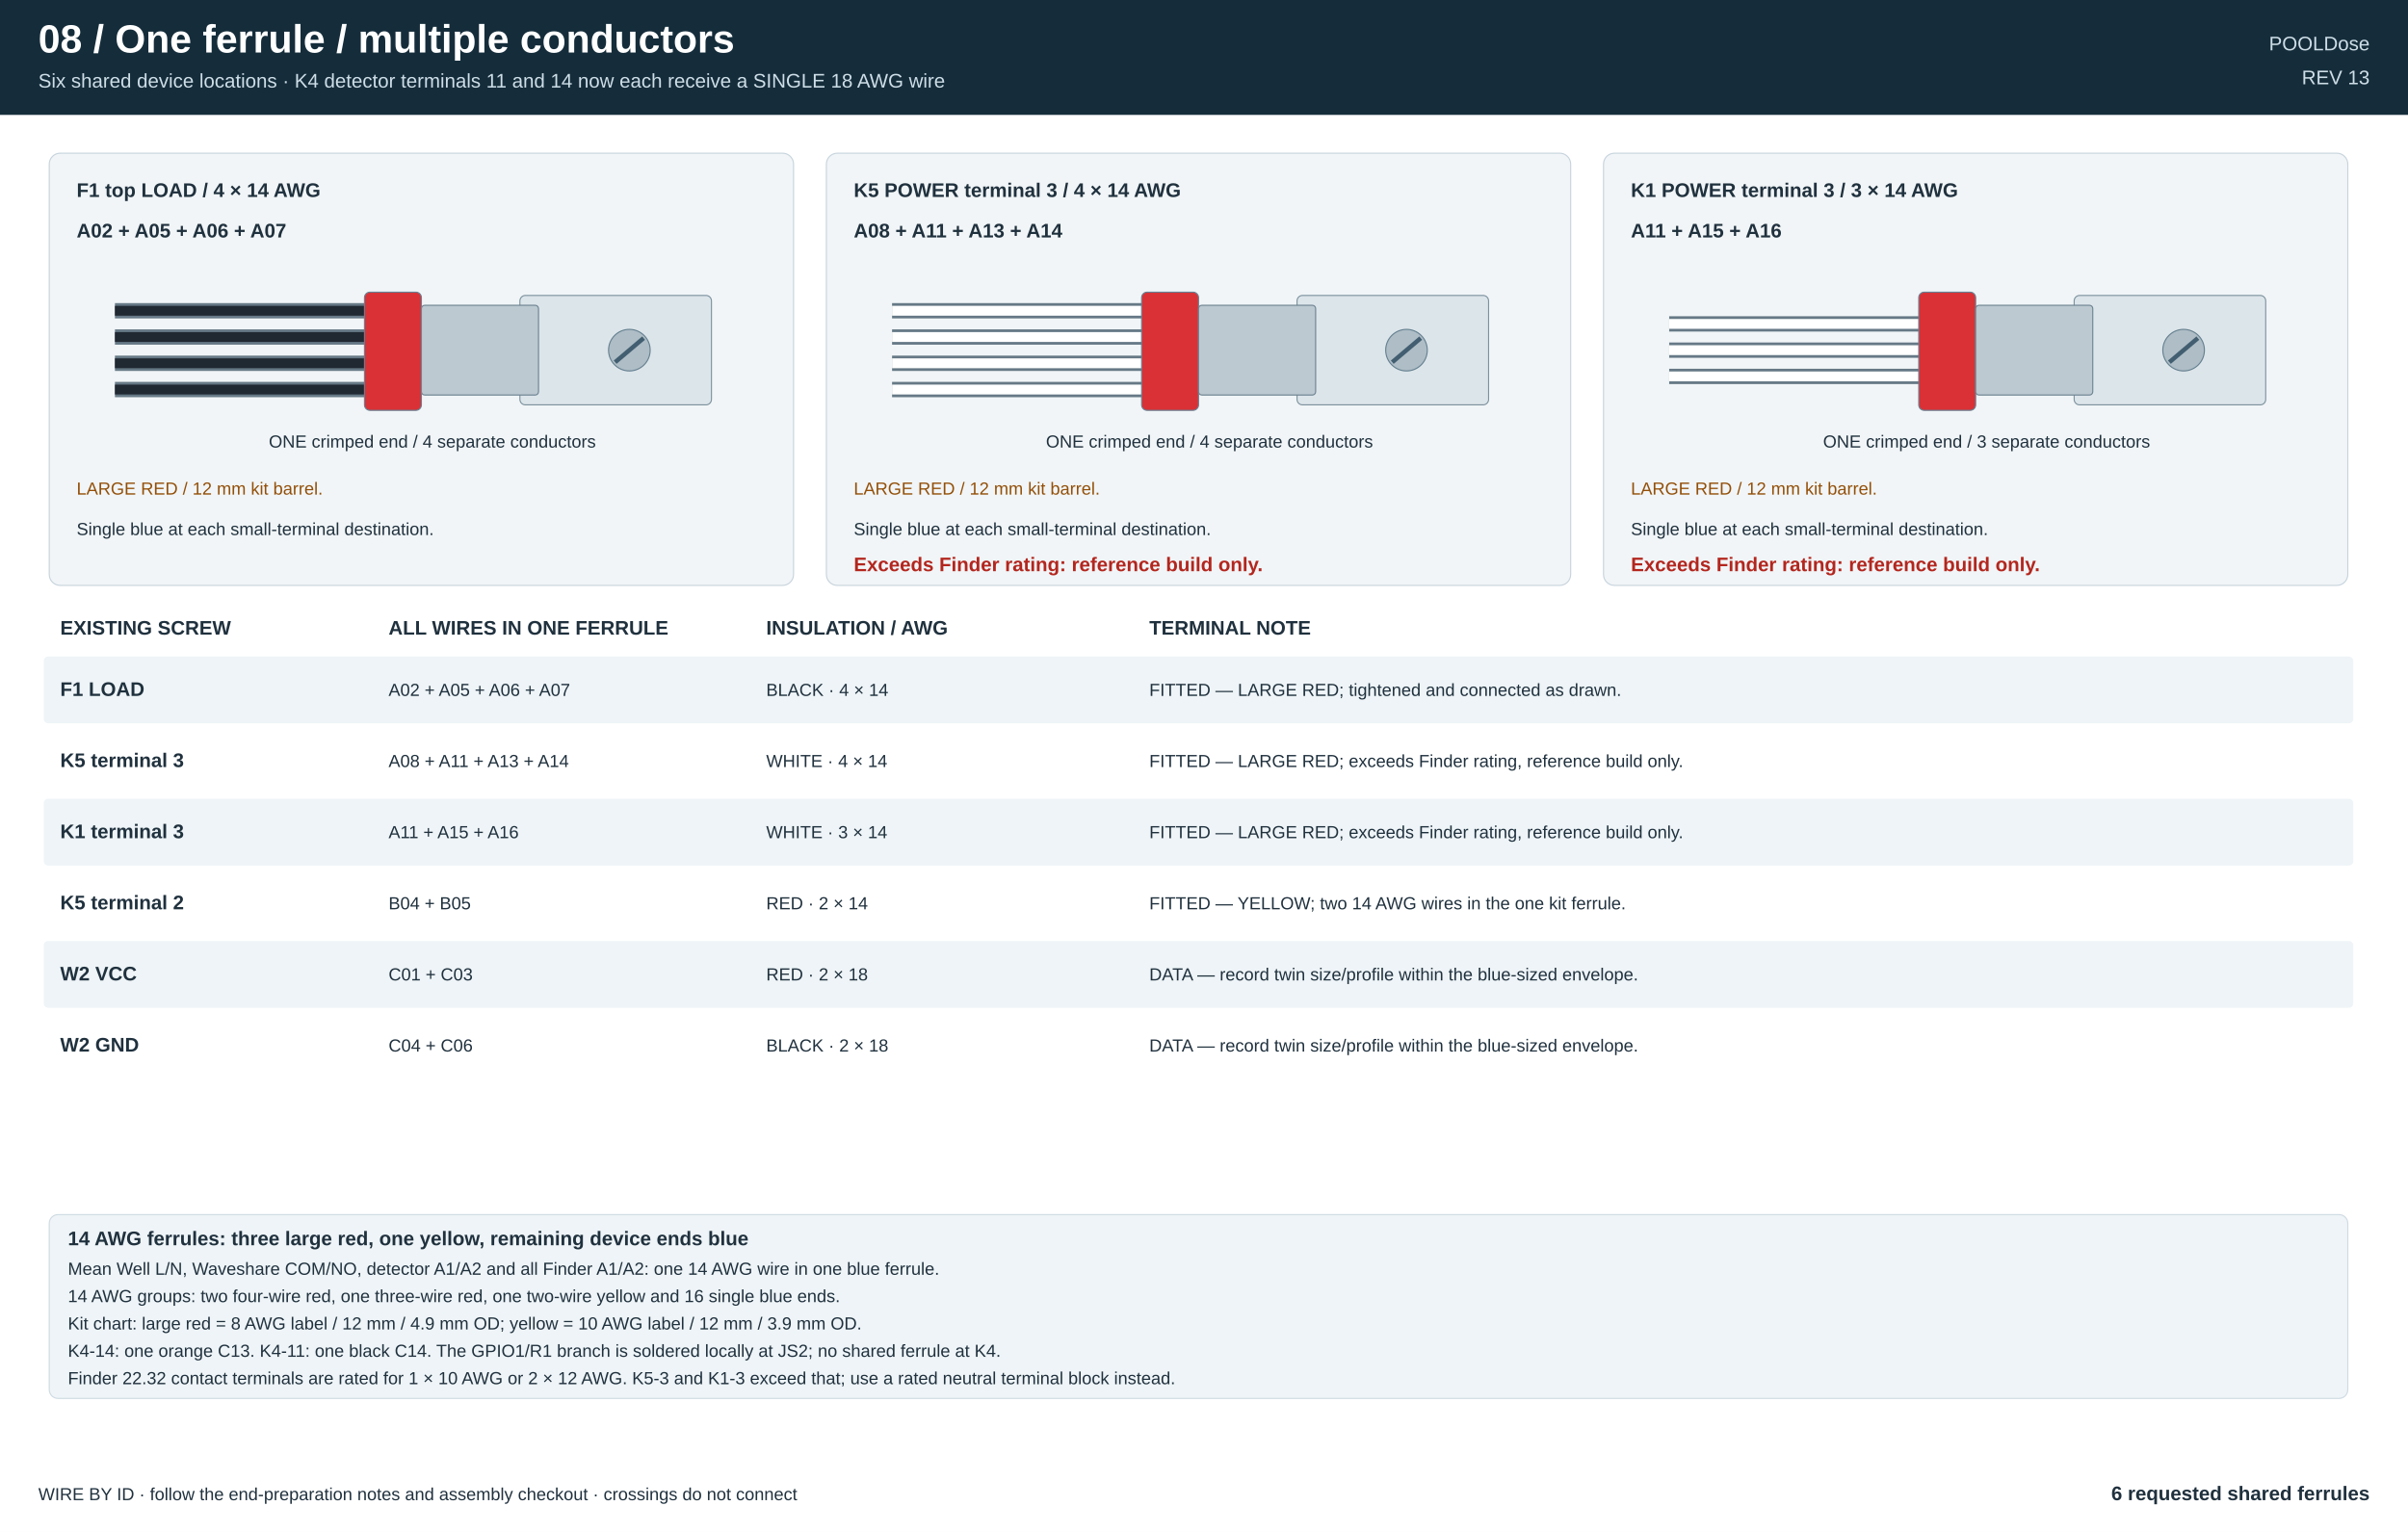
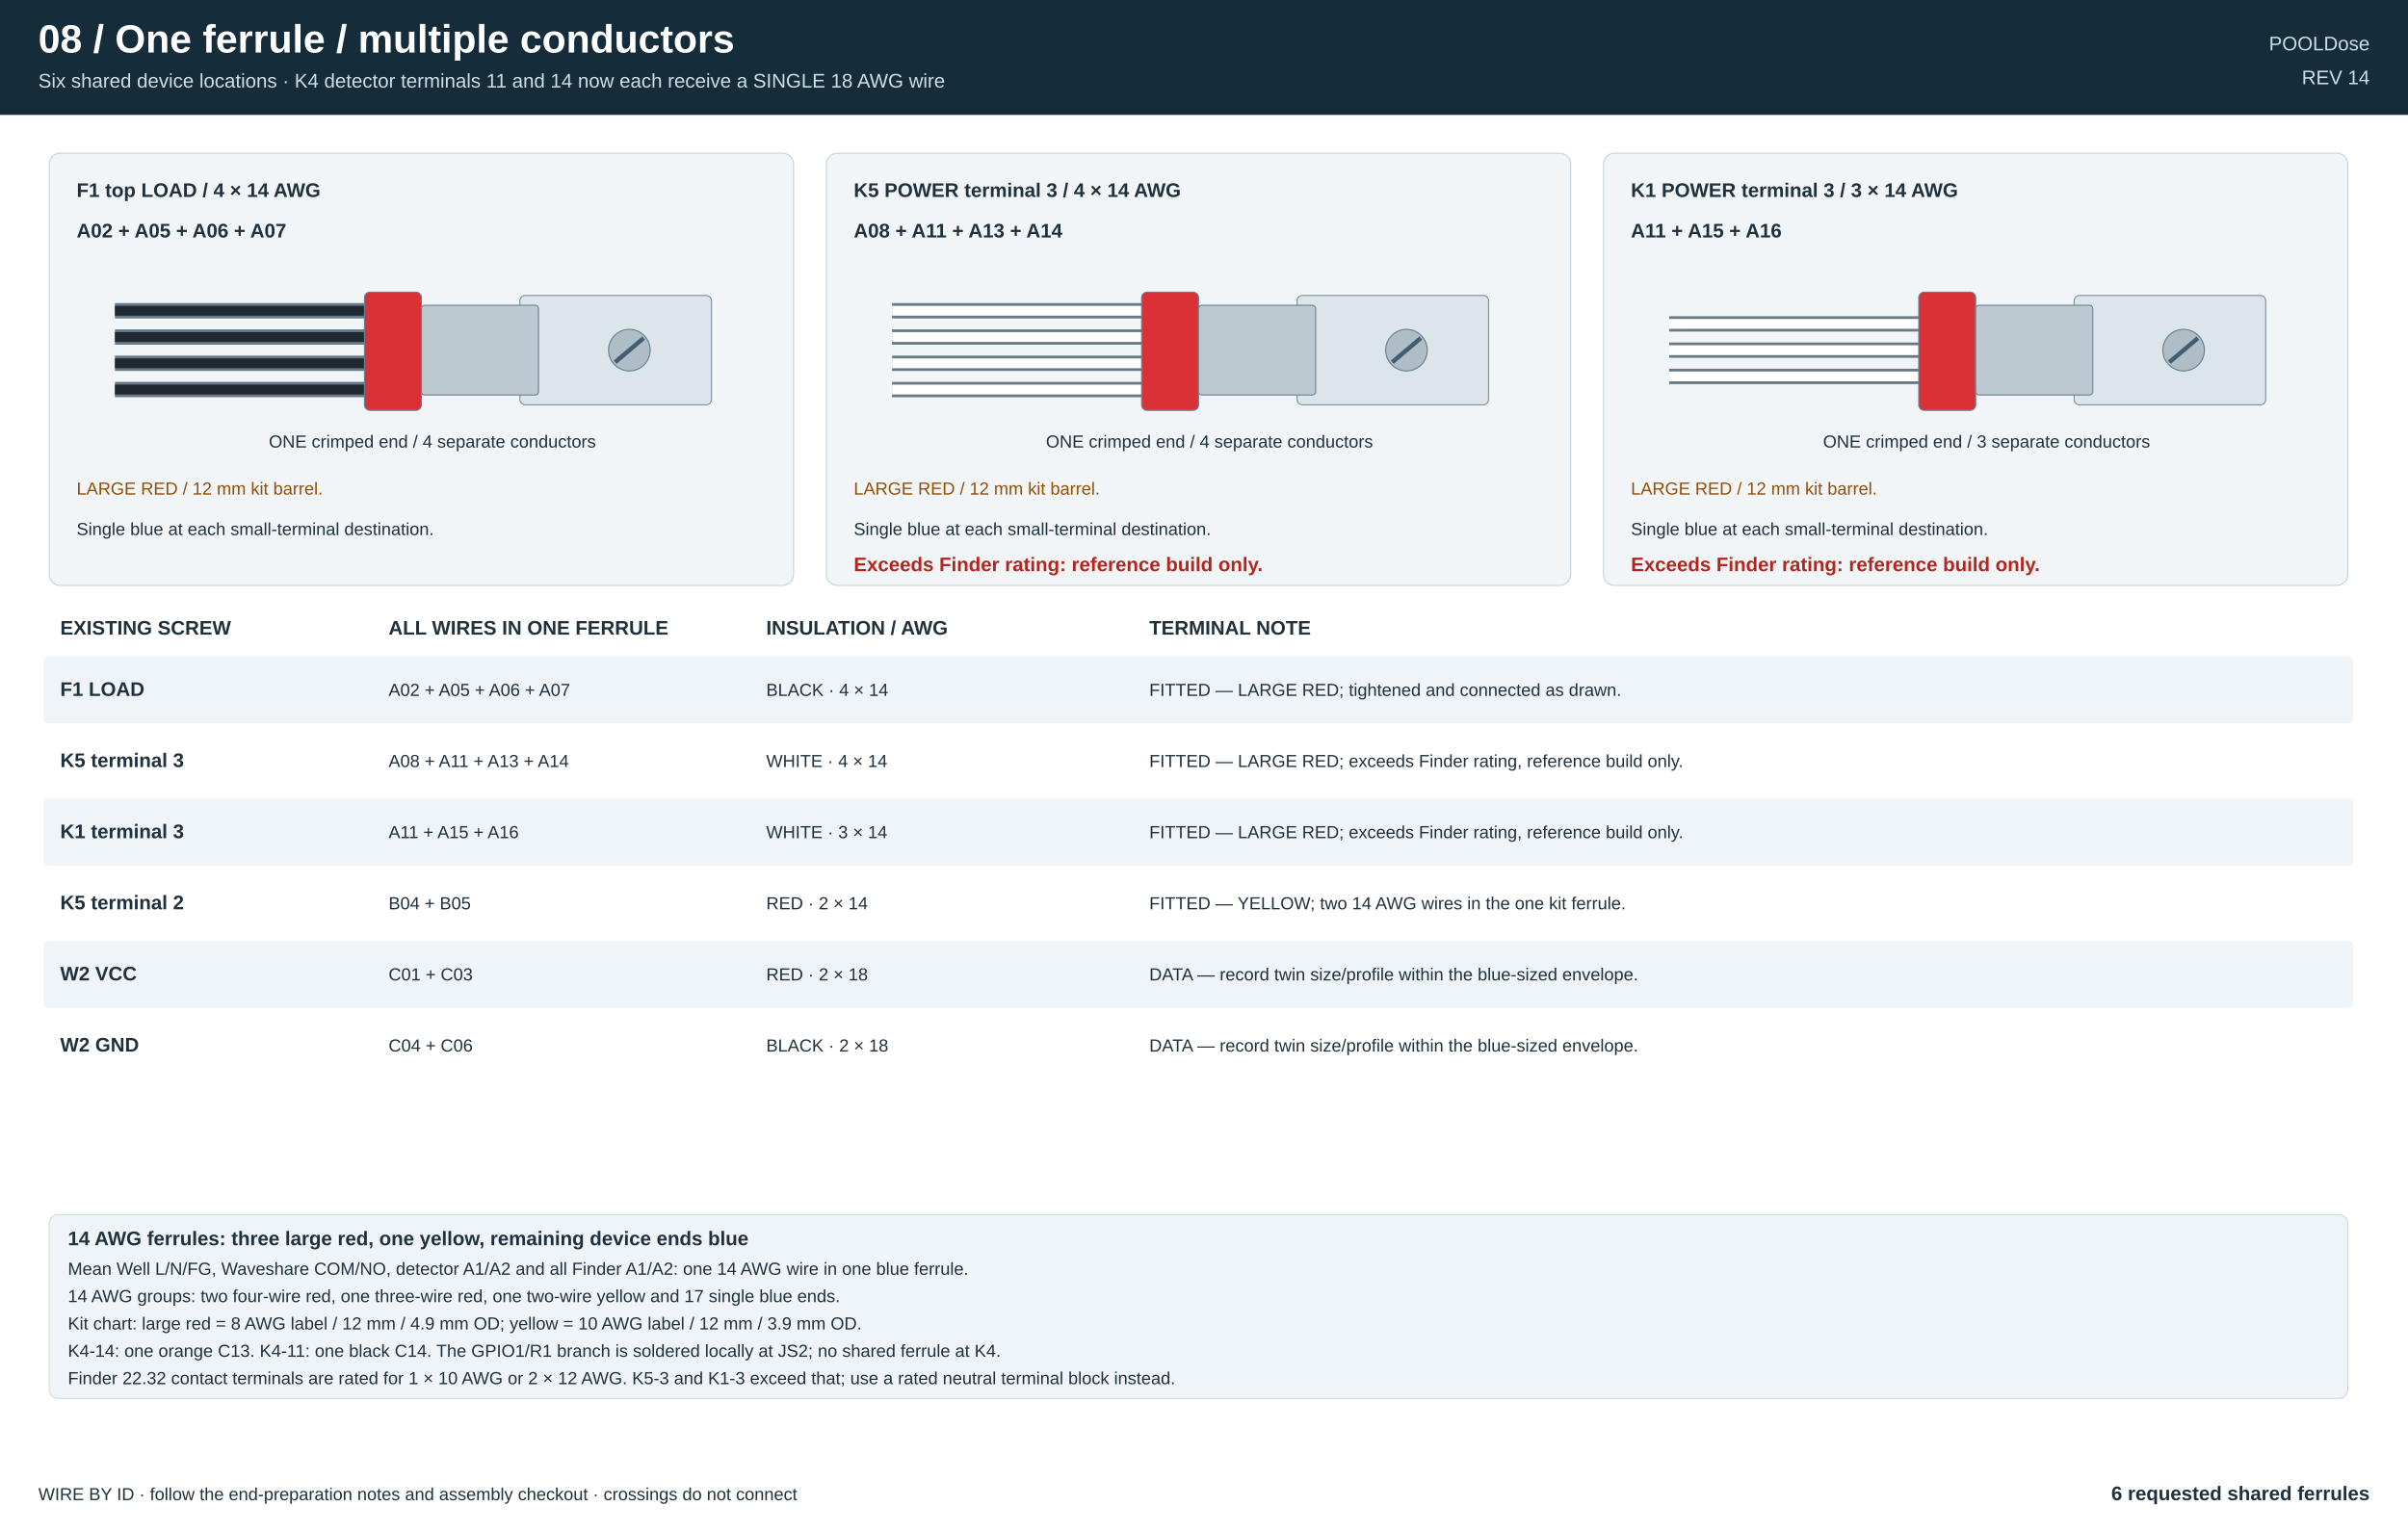
<svg xmlns="http://www.w3.org/2000/svg" width="2200" height="1400" viewBox="0 0 2200 1400" role="img" aria-label="Shared ferrules">
  <style>text{font-family:Arial,Helvetica,sans-serif;fill:#20313e}
.t-title{font-size:36px;font-weight:700;fill:white}.t-sub{font-size:18px;fill:#cedee7}
.t-label{font-size:18px;font-weight:700}.t-small{font-size:16px}.t-tiny{font-size:14px}
.t-micro{font-size:12px}.t-white{fill:white}.t-muted{fill:#677987}
.wire{cursor:pointer}.wire path{fill:none;stroke-linecap:round;stroke-linejoin:round}
.endpoint{cursor:pointer}.wire.muted,.endpoint.muted{opacity:.12}.wire.selected .halo{stroke:#f3bb42;stroke-width:15}
.endpoint.selected .screw{fill:#ffe599;stroke:#916012;stroke-width:4}
.wire:focus,.endpoint:focus{outline:3px solid #e7ac36}.unused{fill:#85939d}
</style>
  <rect x="0" y="0" width="2200" height="1400" fill="#fff" stroke="none" rx="0" />
  <rect x="0" y="0" width="2200" height="105" fill="#152d3b" stroke="none" rx="0" />
  <text x="35" y="48" class="t-title">08  /  One ferrule / multiple conductors</text>
  <text x="35" y="80" class="t-sub">Six shared device locations · K4 detector terminals 11 and 14 now each receive a SINGLE 18 AWG wire</text>
  <text x="2165" y="46" class="t-sub" text-anchor="end">POOLDose</text>
-   <text x="2165" y="77" class="t-sub" text-anchor="end">REV 13</text>
+   <text x="2165" y="77" class="t-sub" text-anchor="end">REV 14</text>
  <rect x="45" y="140" width="680" height="395" fill="#f1f5f7" stroke="#c6d3dc" rx="10" />
  <text x="70" y="180" class="t-label">F1 top LOAD / 4 × 14 AWG</text>
  <text x="70" y="217" class="t-label">A02 + A05 + A06 + A07</text>
  <rect x="475" y="270" width="175" height="100" fill="#dce5ea" stroke="#7d929e" rx="5" />
  <circle cx="575" cy="320" r="19" fill="#aebdc6" stroke="#65808f" />
  <path d="M562 331 L588 309" fill="none" stroke="#425e70" stroke-width="4" />
  <path d="M105 284 H355" fill="none" stroke="#667986" stroke-width="14" />
  <path d="M105 284 H355" fill="none" stroke="#202832" stroke-width="9" />
  <path d="M105 308 H355" fill="none" stroke="#667986" stroke-width="14" />
  <path d="M105 308 H355" fill="none" stroke="#202832" stroke-width="9" />
  <path d="M105 332 H355" fill="none" stroke="#667986" stroke-width="14" />
  <path d="M105 332 H355" fill="none" stroke="#202832" stroke-width="9" />
  <path d="M105 356 H355" fill="none" stroke="#667986" stroke-width="14" />
  <path d="M105 356 H355" fill="none" stroke="#202832" stroke-width="9" />
  <rect x="333" y="267" width="52" height="108" fill="#d93136" stroke="#668093" rx="5" />
  <rect x="385" y="279" width="107" height="82" fill="#bcc9d1" stroke="#6c8290" rx="3" />
  <text x="395" y="409" class="t-small" text-anchor="middle">ONE crimped end / 4 separate conductors</text>
  <text x="70" y="452" class="t-small" style="fill:#934f08">LARGE RED / 12 mm kit barrel.</text>
  <text x="70" y="489" class="t-small">Single blue at each small-terminal destination.</text>
  <rect x="755" y="140" width="680" height="395" fill="#f1f5f7" stroke="#c6d3dc" rx="10" />
  <text x="780" y="180" class="t-label">K5 POWER terminal 3 / 4 × 14 AWG</text>
  <text x="780" y="217" class="t-label">A08 + A11 + A13 + A14</text>
  <rect x="1185" y="270" width="175" height="100" fill="#dce5ea" stroke="#7d929e" rx="5" />
  <circle cx="1285" cy="320" r="19" fill="#aebdc6" stroke="#65808f" />
  <path d="M1272 331 L1298 309" fill="none" stroke="#425e70" stroke-width="4" />
  <path d="M815 284 H1065" fill="none" stroke="#667986" stroke-width="14" />
  <path d="M815 284 H1065" fill="none" stroke="#fff" stroke-width="9" />
  <path d="M815 308 H1065" fill="none" stroke="#667986" stroke-width="14" />
  <path d="M815 308 H1065" fill="none" stroke="#fff" stroke-width="9" />
  <path d="M815 332 H1065" fill="none" stroke="#667986" stroke-width="14" />
  <path d="M815 332 H1065" fill="none" stroke="#fff" stroke-width="9" />
  <path d="M815 356 H1065" fill="none" stroke="#667986" stroke-width="14" />
  <path d="M815 356 H1065" fill="none" stroke="#fff" stroke-width="9" />
  <rect x="1043" y="267" width="52" height="108" fill="#d93136" stroke="#668093" rx="5" />
  <rect x="1095" y="279" width="107" height="82" fill="#bcc9d1" stroke="#6c8290" rx="3" />
  <text x="1105" y="409" class="t-small" text-anchor="middle">ONE crimped end / 4 separate conductors</text>
  <text x="780" y="452" class="t-small" style="fill:#934f08">LARGE RED / 12 mm kit barrel.</text>
  <text x="780" y="489" class="t-small">Single blue at each small-terminal destination.</text>
  <text x="780" y="522" class="t-label" style="fill:#b3261e">Exceeds Finder rating: reference build only.</text>
  <rect x="1465" y="140" width="680" height="395" fill="#f1f5f7" stroke="#c6d3dc" rx="10" />
  <text x="1490" y="180" class="t-label">K1 POWER terminal 3 / 3 × 14 AWG</text>
  <text x="1490" y="217" class="t-label">A11 + A15 + A16</text>
  <rect x="1895" y="270" width="175" height="100" fill="#dce5ea" stroke="#7d929e" rx="5" />
  <circle cx="1995" cy="320" r="19" fill="#aebdc6" stroke="#65808f" />
  <path d="M1982 331 L2008 309" fill="none" stroke="#425e70" stroke-width="4" />
  <path d="M1525 296 H1775" fill="none" stroke="#667986" stroke-width="14" />
  <path d="M1525 296 H1775" fill="none" stroke="#fff" stroke-width="9" />
  <path d="M1525 320 H1775" fill="none" stroke="#667986" stroke-width="14" />
  <path d="M1525 320 H1775" fill="none" stroke="#fff" stroke-width="9" />
  <path d="M1525 344 H1775" fill="none" stroke="#667986" stroke-width="14" />
  <path d="M1525 344 H1775" fill="none" stroke="#fff" stroke-width="9" />
  <rect x="1753" y="267" width="52" height="108" fill="#d93136" stroke="#668093" rx="5" />
  <rect x="1805" y="279" width="107" height="82" fill="#bcc9d1" stroke="#6c8290" rx="3" />
  <text x="1815" y="409" class="t-small" text-anchor="middle">ONE crimped end / 3 separate conductors</text>
  <text x="1490" y="452" class="t-small" style="fill:#934f08">LARGE RED / 12 mm kit barrel.</text>
  <text x="1490" y="489" class="t-small">Single blue at each small-terminal destination.</text>
  <text x="1490" y="522" class="t-label" style="fill:#b3261e">Exceeds Finder rating: reference build only.</text>
  <text x="55" y="580" class="t-label">EXISTING SCREW</text>
  <text x="355" y="580" class="t-label">ALL WIRES IN ONE FERRULE</text>
  <text x="700" y="580" class="t-label">INSULATION / AWG</text>
  <text x="1050" y="580" class="t-label">TERMINAL NOTE</text>
  <rect x="40" y="600" width="2110" height="61" fill="#eef4f7" stroke="none" rx="4" />
  <text x="55" y="636" class="t-label">F1 LOAD</text>
  <text x="355" y="636" class="t-small">A02 + A05 + A06 + A07</text>
  <text x="700" y="636" class="t-small">BLACK · 4 × 14</text>
  <text x="1050" y="636" class="t-small">FITTED — LARGE RED; tightened and connected as drawn.</text>
  <rect x="40" y="665" width="2110" height="61" fill="#fff" stroke="none" rx="4" />
  <text x="55" y="701" class="t-label">K5 terminal 3</text>
  <text x="355" y="701" class="t-small">A08 + A11 + A13 + A14</text>
  <text x="700" y="701" class="t-small">WHITE · 4 × 14</text>
  <text x="1050" y="701" class="t-small">FITTED — LARGE RED; exceeds Finder rating, reference build only.</text>
  <rect x="40" y="730" width="2110" height="61" fill="#eef4f7" stroke="none" rx="4" />
  <text x="55" y="766" class="t-label">K1 terminal 3</text>
  <text x="355" y="766" class="t-small">A11 + A15 + A16</text>
  <text x="700" y="766" class="t-small">WHITE · 3 × 14</text>
  <text x="1050" y="766" class="t-small">FITTED — LARGE RED; exceeds Finder rating, reference build only.</text>
  <rect x="40" y="795" width="2110" height="61" fill="#fff" stroke="none" rx="4" />
  <text x="55" y="831" class="t-label">K5 terminal 2</text>
  <text x="355" y="831" class="t-small">B04 + B05</text>
  <text x="700" y="831" class="t-small">RED · 2 × 14</text>
  <text x="1050" y="831" class="t-small">FITTED — YELLOW; two 14 AWG wires in the one kit ferrule.</text>
  <rect x="40" y="860" width="2110" height="61" fill="#eef4f7" stroke="none" rx="4" />
  <text x="55" y="896" class="t-label">W2 VCC</text>
  <text x="355" y="896" class="t-small">C01 + C03</text>
  <text x="700" y="896" class="t-small">RED · 2 × 18</text>
  <text x="1050" y="896" class="t-small">DATA — record twin size/profile within the blue-sized envelope.</text>
  <rect x="40" y="925" width="2110" height="61" fill="#fff" stroke="none" rx="4" />
  <text x="55" y="961" class="t-label">W2 GND</text>
  <text x="355" y="961" class="t-small">C04 + C06</text>
  <text x="700" y="961" class="t-small">BLACK · 2 × 18</text>
  <text x="1050" y="961" class="t-small">DATA — record twin size/profile within the blue-sized envelope.</text>
  <rect x="45" y="1110" width="2100" height="168" fill="#eef4f7" stroke="#cfdae2" rx="8" />
  <text x="62" y="1138" class="t-label">14 AWG ferrules: three large red, one yellow, remaining device ends blue</text>
-   <text x="62" y="1165" class="t-small">Mean Well L/N, Waveshare COM/NO, detector A1/A2 and all Finder A1/A2: one 14 AWG wire in one blue ferrule.</text>
-   <text x="62" y="1190" class="t-small">14 AWG groups: two four-wire red, one three-wire red, one two-wire yellow and 16 single blue ends.</text>
+   <text x="62" y="1165" class="t-small">Mean Well L/N/FG, Waveshare COM/NO, detector A1/A2 and all Finder A1/A2: one 14 AWG wire in one blue ferrule.</text>
+   <text x="62" y="1190" class="t-small">14 AWG groups: two four-wire red, one three-wire red, one two-wire yellow and 17 single blue ends.</text>
  <text x="62" y="1215" class="t-small">Kit chart: large red = 8 AWG label / 12 mm / 4.9 mm OD; yellow = 10 AWG label / 12 mm / 3.9 mm OD.</text>
  <text x="62" y="1240" class="t-small">K4-14: one orange C13. K4-11: one black C14. The GPIO1/R1 branch is soldered locally at JS2; no shared ferrule at K4.</text>
  <text x="62" y="1265" class="t-small">Finder 22.32 contact terminals are rated for 1 × 10 AWG or 2 × 12 AWG. K5-3 and K1-3 exceed that; use a rated neutral terminal block instead.</text>
  <text x="35" y="1371" class="t-small">WIRE BY ID · follow the end-preparation notes and assembly checkout · crossings do not connect</text>
  <text x="2165" y="1371" class="t-label" text-anchor="end">6 requested shared ferrules</text>
</svg>
